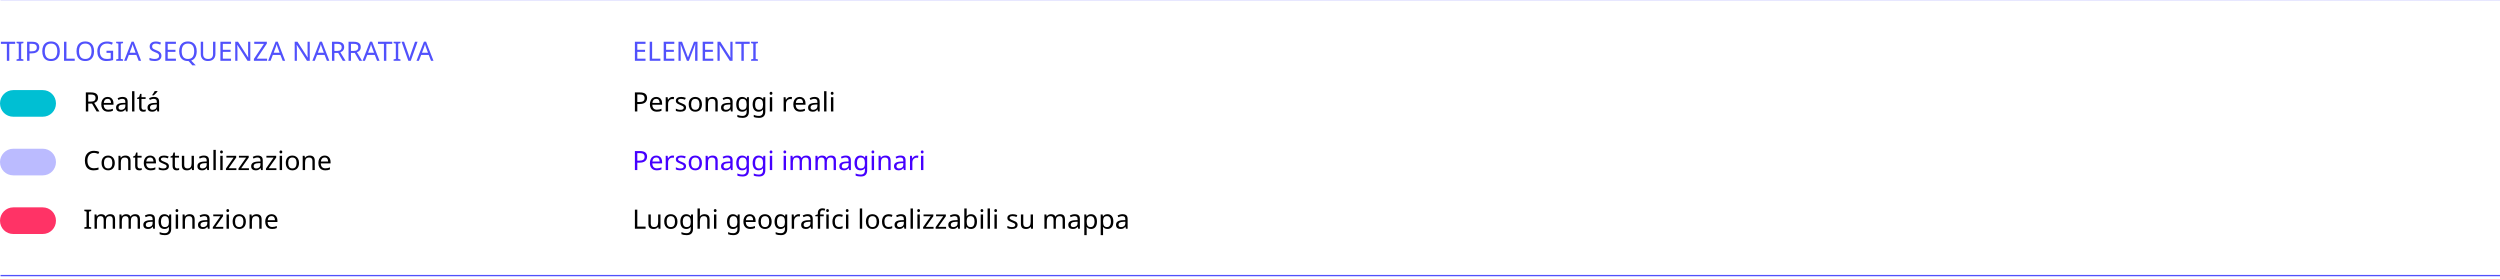
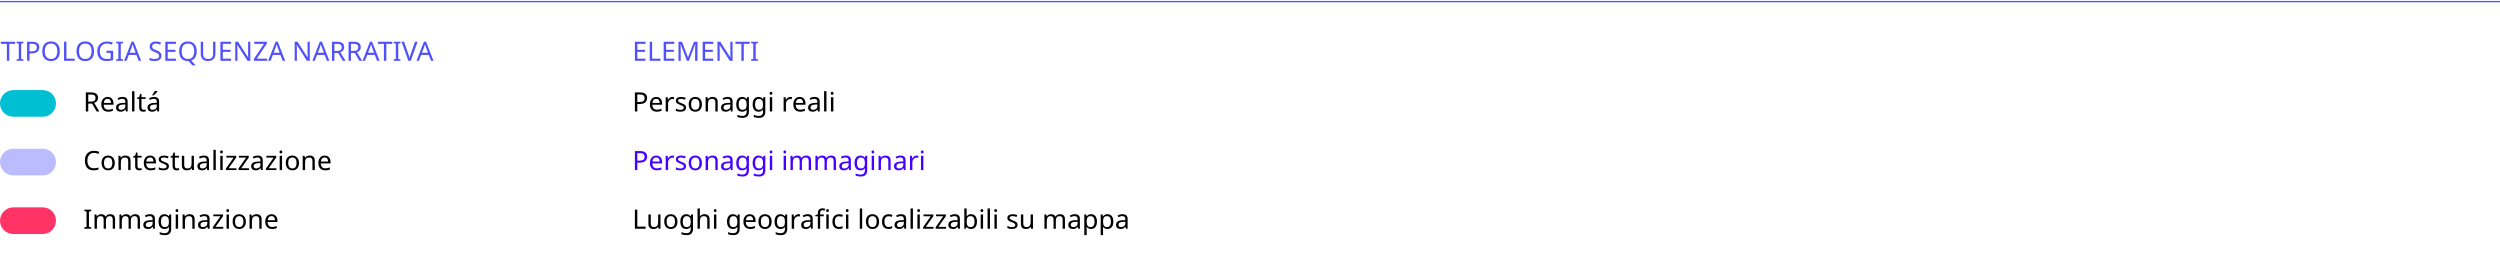
<svg xmlns="http://www.w3.org/2000/svg" version="1.1" id="legend" x="0px" y="0px" viewBox="0 0 938 104.4" style="enable-background:new 0 0 938 104.4;" xml:space="preserve">
  <style type="text/css">
	.st0{font-family:'HKGrotesk-Regular';}
	.st1{font-size:10px;}
	.st2{fill:#00BFD3;}
	.st3{fill:#BBBBFF;}
	.st4{fill:#FF3366;}
	.st5{fill:#5151FC;}
	.st6{font-family:'HKGrotesk-Bold';}
	.st7{fill:#4500FF;}
	.st8{font-family:'HKGrotesk-Italic';}
	.st9{fill:none;stroke:#5151FC;stroke-width:0.5;stroke-miterlimit:10;}
	.st10{fill:none;}
</style>
  <text transform="matrix(1 0 0 1 31.236 41.8188)" class="st0 st1">Realtá</text>
  <text transform="matrix(1 0 0 1 31.235 63.8188)" class="st0 st1">Contestualizzazione</text>
  <text transform="matrix(1 0 0 1 31.235 85.8188)" class="st0 st1">Immaginazione</text>
  <path id="Rectangle_13359_1_" class="st2" d="M5,33.8h11c2.8,0,5,2.2,5,5l0,0c0,2.8-2.2,5-5,5H5c-2.8,0-5-2.2-5-5l0,0  C0,36.1,2.2,33.8,5,33.8z" />
  <path id="Rectangle_13360_1_" class="st3" d="M5,55.8h11c2.8,0,5,2.2,5,5l0,0c0,2.8-2.2,5-5,5H5c-2.8,0-5-2.2-5-5l0,0  C0,58.1,2.2,55.8,5,55.8z" />
  <path id="Rectangle_13361_1_" class="st4" d="M5,77.8h11c2.8,0,5,2.2,5,5l0,0c0,2.8-2.2,5-5,5H5c-2.8,0-5-2.2-5-5l0,0  C0,80.1,2.2,77.8,5,77.8z" />
  <g>
    <text transform="matrix(1 0 0 1 237.244 22.8068)" class="st5 st6 st1">ELEMENTI</text>
  </g>
  <g>
    <text transform="matrix(1 0 0 1 237.244 41.819)" class="st0 st1">Personaggi reali</text>
  </g>
  <g>
    <text transform="matrix(1 0 0 1 237.244 63.819)" class="st7 st8 st1">Personaggi immaginari</text>
  </g>
  <g>
    <text transform="matrix(1 0 0 1 237.244 85.819)" class="st6 st1">Luoghi geografici localizzabili su mappa</text>
  </g>
  <text transform="matrix(1 0 0 1 0.244 22.8068)" class="st5 st6 st1">TIPOLOGIA SEQUENZA NARRATIVA</text>
-   <line class="st9" x1="0.2" y1="103.4" x2="938.2" y2="103.4" />
-   <line class="st9" x1="0.2" y1="-0.2" x2="938.2" y2="-0.2" />
+   <line class="st9" x1="0" y1="0.6" x2="938" y2="0.6" />
  <rect id="Rectangle_50" y="0" class="st10" width="938" height="104.4" />
</svg>
